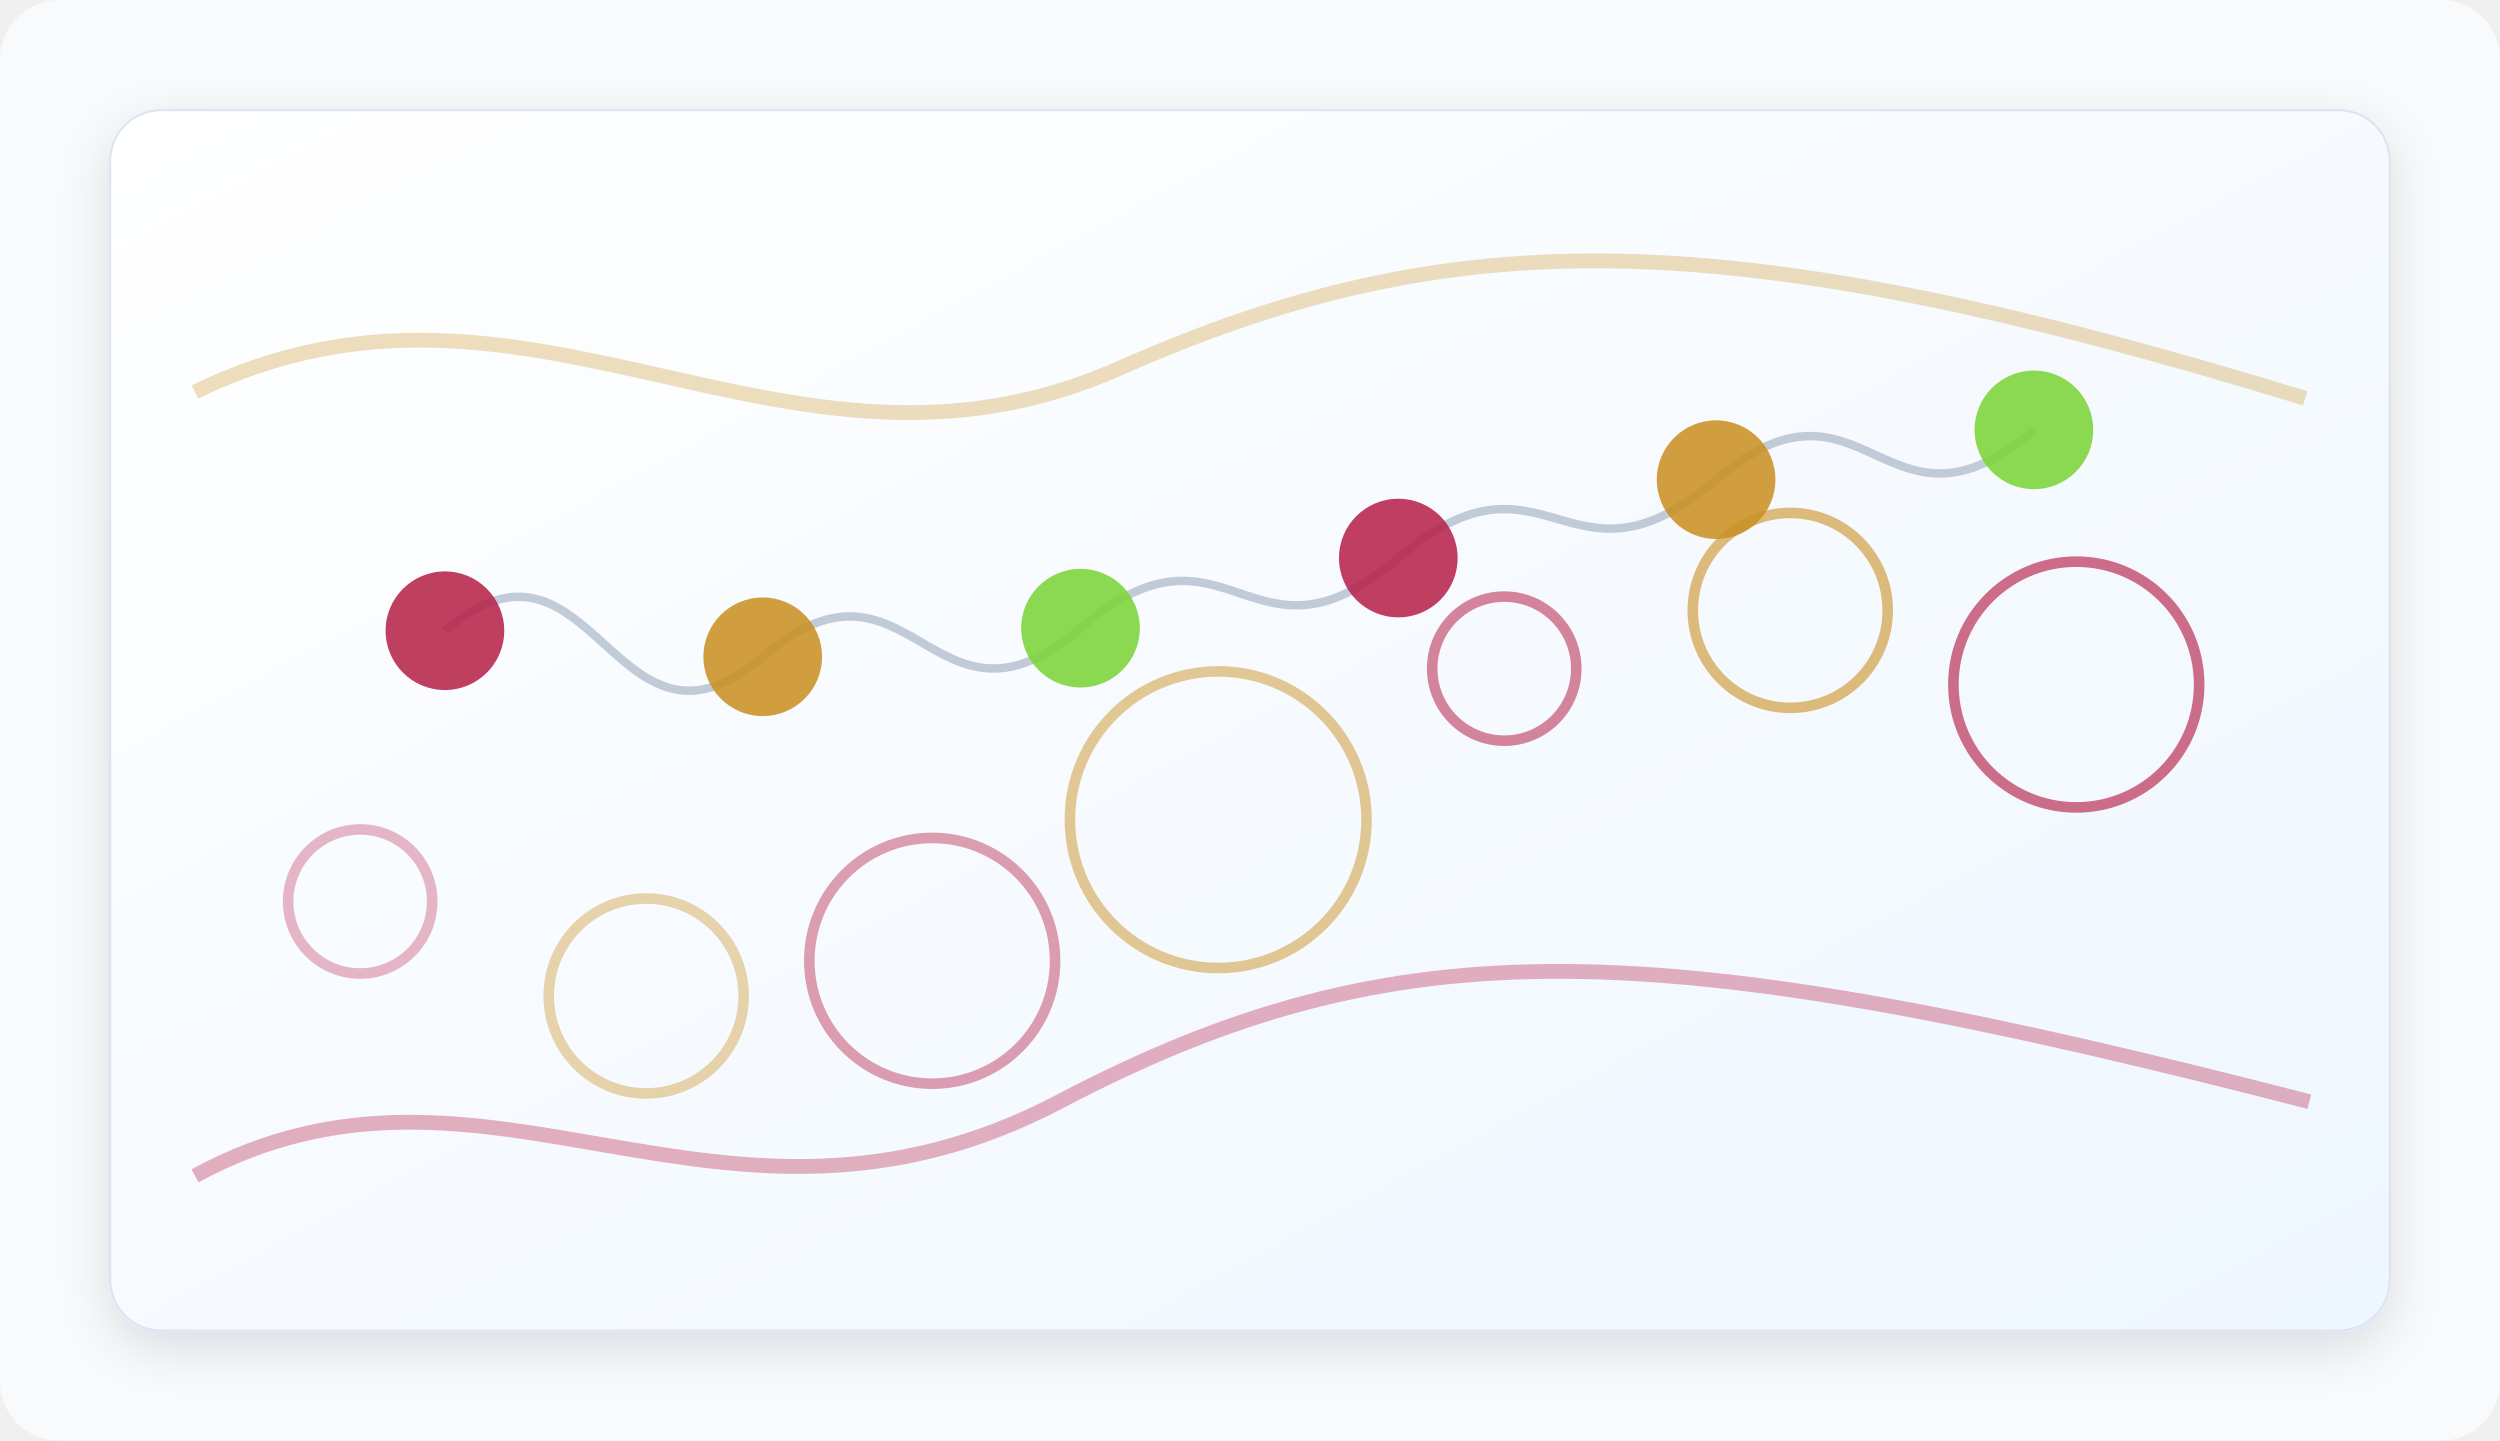
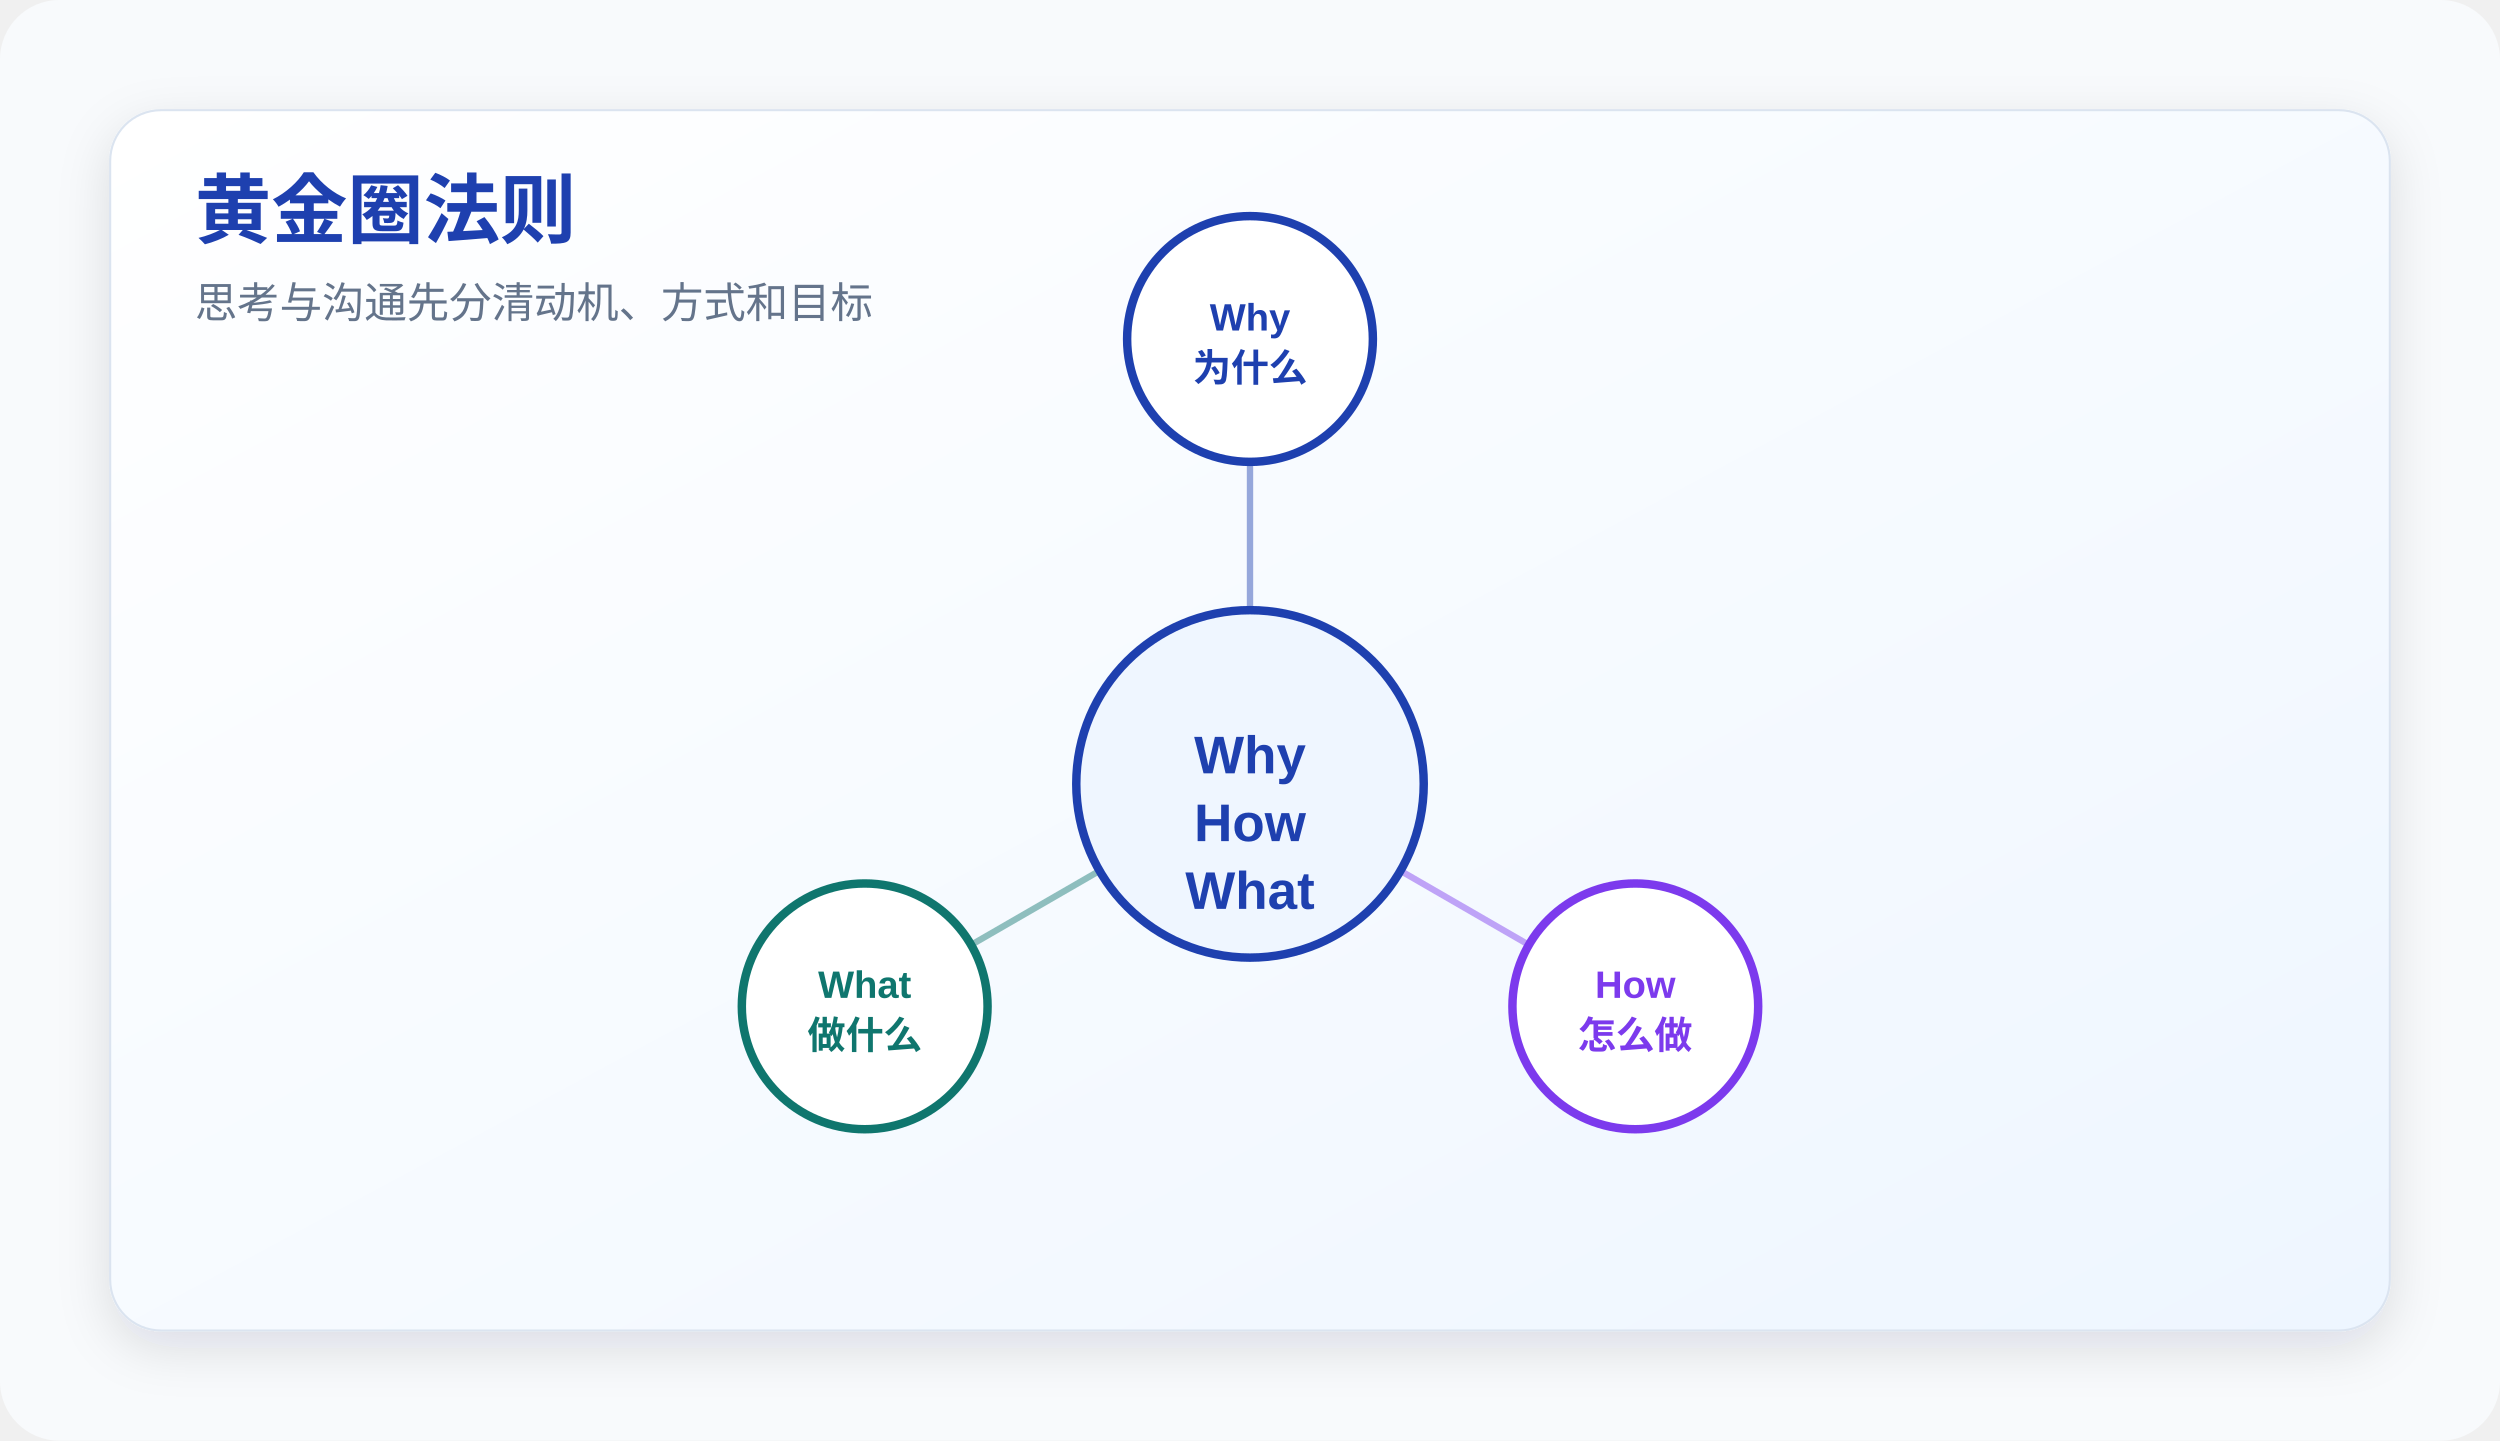
- <svg xmlns="http://www.w3.org/2000/svg" width="1180" height="680" viewBox="0 0 1180 680" role="img" aria-label="第 4 页图片 2">
+ <svg xmlns="http://www.w3.org/2000/svg" width="1180" height="680" viewBox="0 0 1180 680" role="img" aria-label="黄金圈法则">
  <defs>
    <linearGradient id="bg" x1="0" y1="0" x2="1" y2="1">
      <stop offset="0" stop-color="#ffffff" />
      <stop offset="1" stop-color="#eef6ff" />
    </linearGradient>
    <filter id="shadow" x="-20%" y="-20%" width="140%" height="140%">
      <feDropShadow dx="0" dy="8" stdDeviation="12" flood-color="#0f172a" flood-opacity="0.12" />
    </filter>
  </defs>
  <rect width="1180" height="680" rx="28" fill="#f8fafc" />
  <rect x="52" y="52" width="1076" height="576" rx="24" fill="url(#bg)" stroke="#dbe4f0" filter="url(#shadow)" />
-   <path d="M92 555 C230 480, 340 604, 500 520 S780 440, 1090 520" fill="none" stroke="hsl(344 70% 42%)" stroke-width="7" opacity="0.35" />
-   <path d="M92 185 C250 108, 370 244, 528 174 S814 104, 1088 188" fill="none" stroke="hsl(39 72% 46%)" stroke-width="7" opacity="0.30" />
-   <circle cx="170.0" cy="425.5" r="34" fill="none" stroke="hsl(344 70% 42%)" stroke-width="5" opacity="0.32" />
-   <circle cx="305.0" cy="470.1" r="46" fill="none" stroke="hsl(39 72% 46%)" stroke-width="5" opacity="0.375" />
-   <circle cx="440.0" cy="453.5" r="58" fill="none" stroke="hsl(344 70% 42%)" stroke-width="5" opacity="0.43" />
-   <circle cx="575.0" cy="386.9" r="70" fill="none" stroke="hsl(39 72% 46%)" stroke-width="5" opacity="0.485" />
-   <circle cx="710.0" cy="315.6" r="34" fill="none" stroke="hsl(344 70% 42%)" stroke-width="5" opacity="0.54" />
-   <circle cx="845.0" cy="288.1" r="46" fill="none" stroke="hsl(39 72% 46%)" stroke-width="5" opacity="0.595" />
-   <circle cx="980.0" cy="323.1" r="58" fill="none" stroke="hsl(344 70% 42%)" stroke-width="5" opacity="0.65" />
-   <path d="M210.0 297.7 C280.0 237.7, 290.0 370.0, 360.0 310.0" fill="none" stroke="#94a3b8" stroke-width="4" opacity="0.55" />
-   <circle cx="210.0" cy="297.7" r="28" fill="hsl(344 70% 42%)" opacity="0.86" />
-   <path d="M360.0 310.0 C430.0 250.0, 440.0 356.5, 510.0 296.5" fill="none" stroke="#94a3b8" stroke-width="4" opacity="0.55" />
-   <circle cx="360.0" cy="310.0" r="28" fill="hsl(39 72% 46%)" opacity="0.86" />
-   <path d="M510.0 296.5 C580.0 236.5, 590.0 323.4, 660.0 263.4" fill="none" stroke="#94a3b8" stroke-width="4" opacity="0.55" />
-   <circle cx="510.0" cy="296.5" r="28" fill="hsl(94 65% 52%)" opacity="0.86" />
-   <path d="M660.0 263.4 C730.0 203.4, 740.0 286.4, 810.0 226.4" fill="none" stroke="#94a3b8" stroke-width="4" opacity="0.55" />
-   <circle cx="660.0" cy="263.4" r="28" fill="hsl(344 70% 42%)" opacity="0.86" />
-   <path d="M810.0 226.4 C880.0 166.4, 890.0 262.9, 960.0 202.9" fill="none" stroke="#94a3b8" stroke-width="4" opacity="0.55" />
-   <circle cx="810.0" cy="226.4" r="28" fill="hsl(39 72% 46%)" opacity="0.86" />
-   <circle cx="960.0" cy="202.9" r="28" fill="hsl(94 65% 52%)" opacity="0.86" />
+   <text x="92" y="112" text-anchor="start" font-family="-apple-system,BlinkMacSystemFont,'Segoe UI','Microsoft YaHei',Arial,sans-serif" font-size="36" font-weight="800" fill="#1e40af">黄金圈法则</text>
+   <text x="92" y="150" text-anchor="start" font-family="-apple-system,BlinkMacSystemFont,'Segoe UI','Microsoft YaHei',Arial,sans-serif" font-size="20" font-weight="500" fill="#64748b">思考与沟通先分清动机、方式和目标</text>
+   <path d="M590 370 L590 160" stroke="#1e40af" stroke-width="3" opacity="0.45" />
+   <circle cx="590" cy="160" r="58" fill="#fff" stroke="#1e40af" stroke-width="4" />
+   <text x="590" y="156" text-anchor="middle" font-family="-apple-system,BlinkMacSystemFont,'Segoe UI','Microsoft YaHei',Arial,sans-serif" font-size="18" font-weight="800" fill="#1e40af">Why</text>
+   <text x="590" y="180" text-anchor="middle" font-family="-apple-system,BlinkMacSystemFont,'Segoe UI','Microsoft YaHei',Arial,sans-serif" font-size="18" font-weight="800" fill="#1e40af">为什么</text>
+   <path d="M590 370 L771.865 475" stroke="#7c3aed" stroke-width="3" opacity="0.45" />
+   <circle cx="771.865" cy="475" r="58" fill="#fff" stroke="#7c3aed" stroke-width="4" />
+   <text x="771.865" y="471" text-anchor="middle" font-family="-apple-system,BlinkMacSystemFont,'Segoe UI','Microsoft YaHei',Arial,sans-serif" font-size="18" font-weight="800" fill="#7c3aed">How</text>
+   <text x="771.865" y="495" text-anchor="middle" font-family="-apple-system,BlinkMacSystemFont,'Segoe UI','Microsoft YaHei',Arial,sans-serif" font-size="18" font-weight="800" fill="#7c3aed">怎么做</text>
+   <path d="M590 370 L408.135 475" stroke="#0f766e" stroke-width="3" opacity="0.45" />
+   <circle cx="408.135" cy="475" r="58" fill="#fff" stroke="#0f766e" stroke-width="4" />
+   <text x="408.135" y="471" text-anchor="middle" font-family="-apple-system,BlinkMacSystemFont,'Segoe UI','Microsoft YaHei',Arial,sans-serif" font-size="18" font-weight="800" fill="#0f766e">What</text>
+   <text x="408.135" y="495" text-anchor="middle" font-family="-apple-system,BlinkMacSystemFont,'Segoe UI','Microsoft YaHei',Arial,sans-serif" font-size="18" font-weight="800" fill="#0f766e">做什么</text>
+   <circle cx="590" cy="370" r="82" fill="#eff6ff" stroke="#1e40af" stroke-width="4" />
+   <text x="590" y="365" text-anchor="middle" font-family="-apple-system,BlinkMacSystemFont,'Segoe UI','Microsoft YaHei',Arial,sans-serif" font-size="25" font-weight="800" fill="#1e40af">Why</text>
+   <text x="590" y="397" text-anchor="middle" font-family="-apple-system,BlinkMacSystemFont,'Segoe UI','Microsoft YaHei',Arial,sans-serif" font-size="25" font-weight="800" fill="#1e40af">How</text>
+   <text x="590" y="429" text-anchor="middle" font-family="-apple-system,BlinkMacSystemFont,'Segoe UI','Microsoft YaHei',Arial,sans-serif" font-size="25" font-weight="800" fill="#1e40af">What</text>
</svg>
